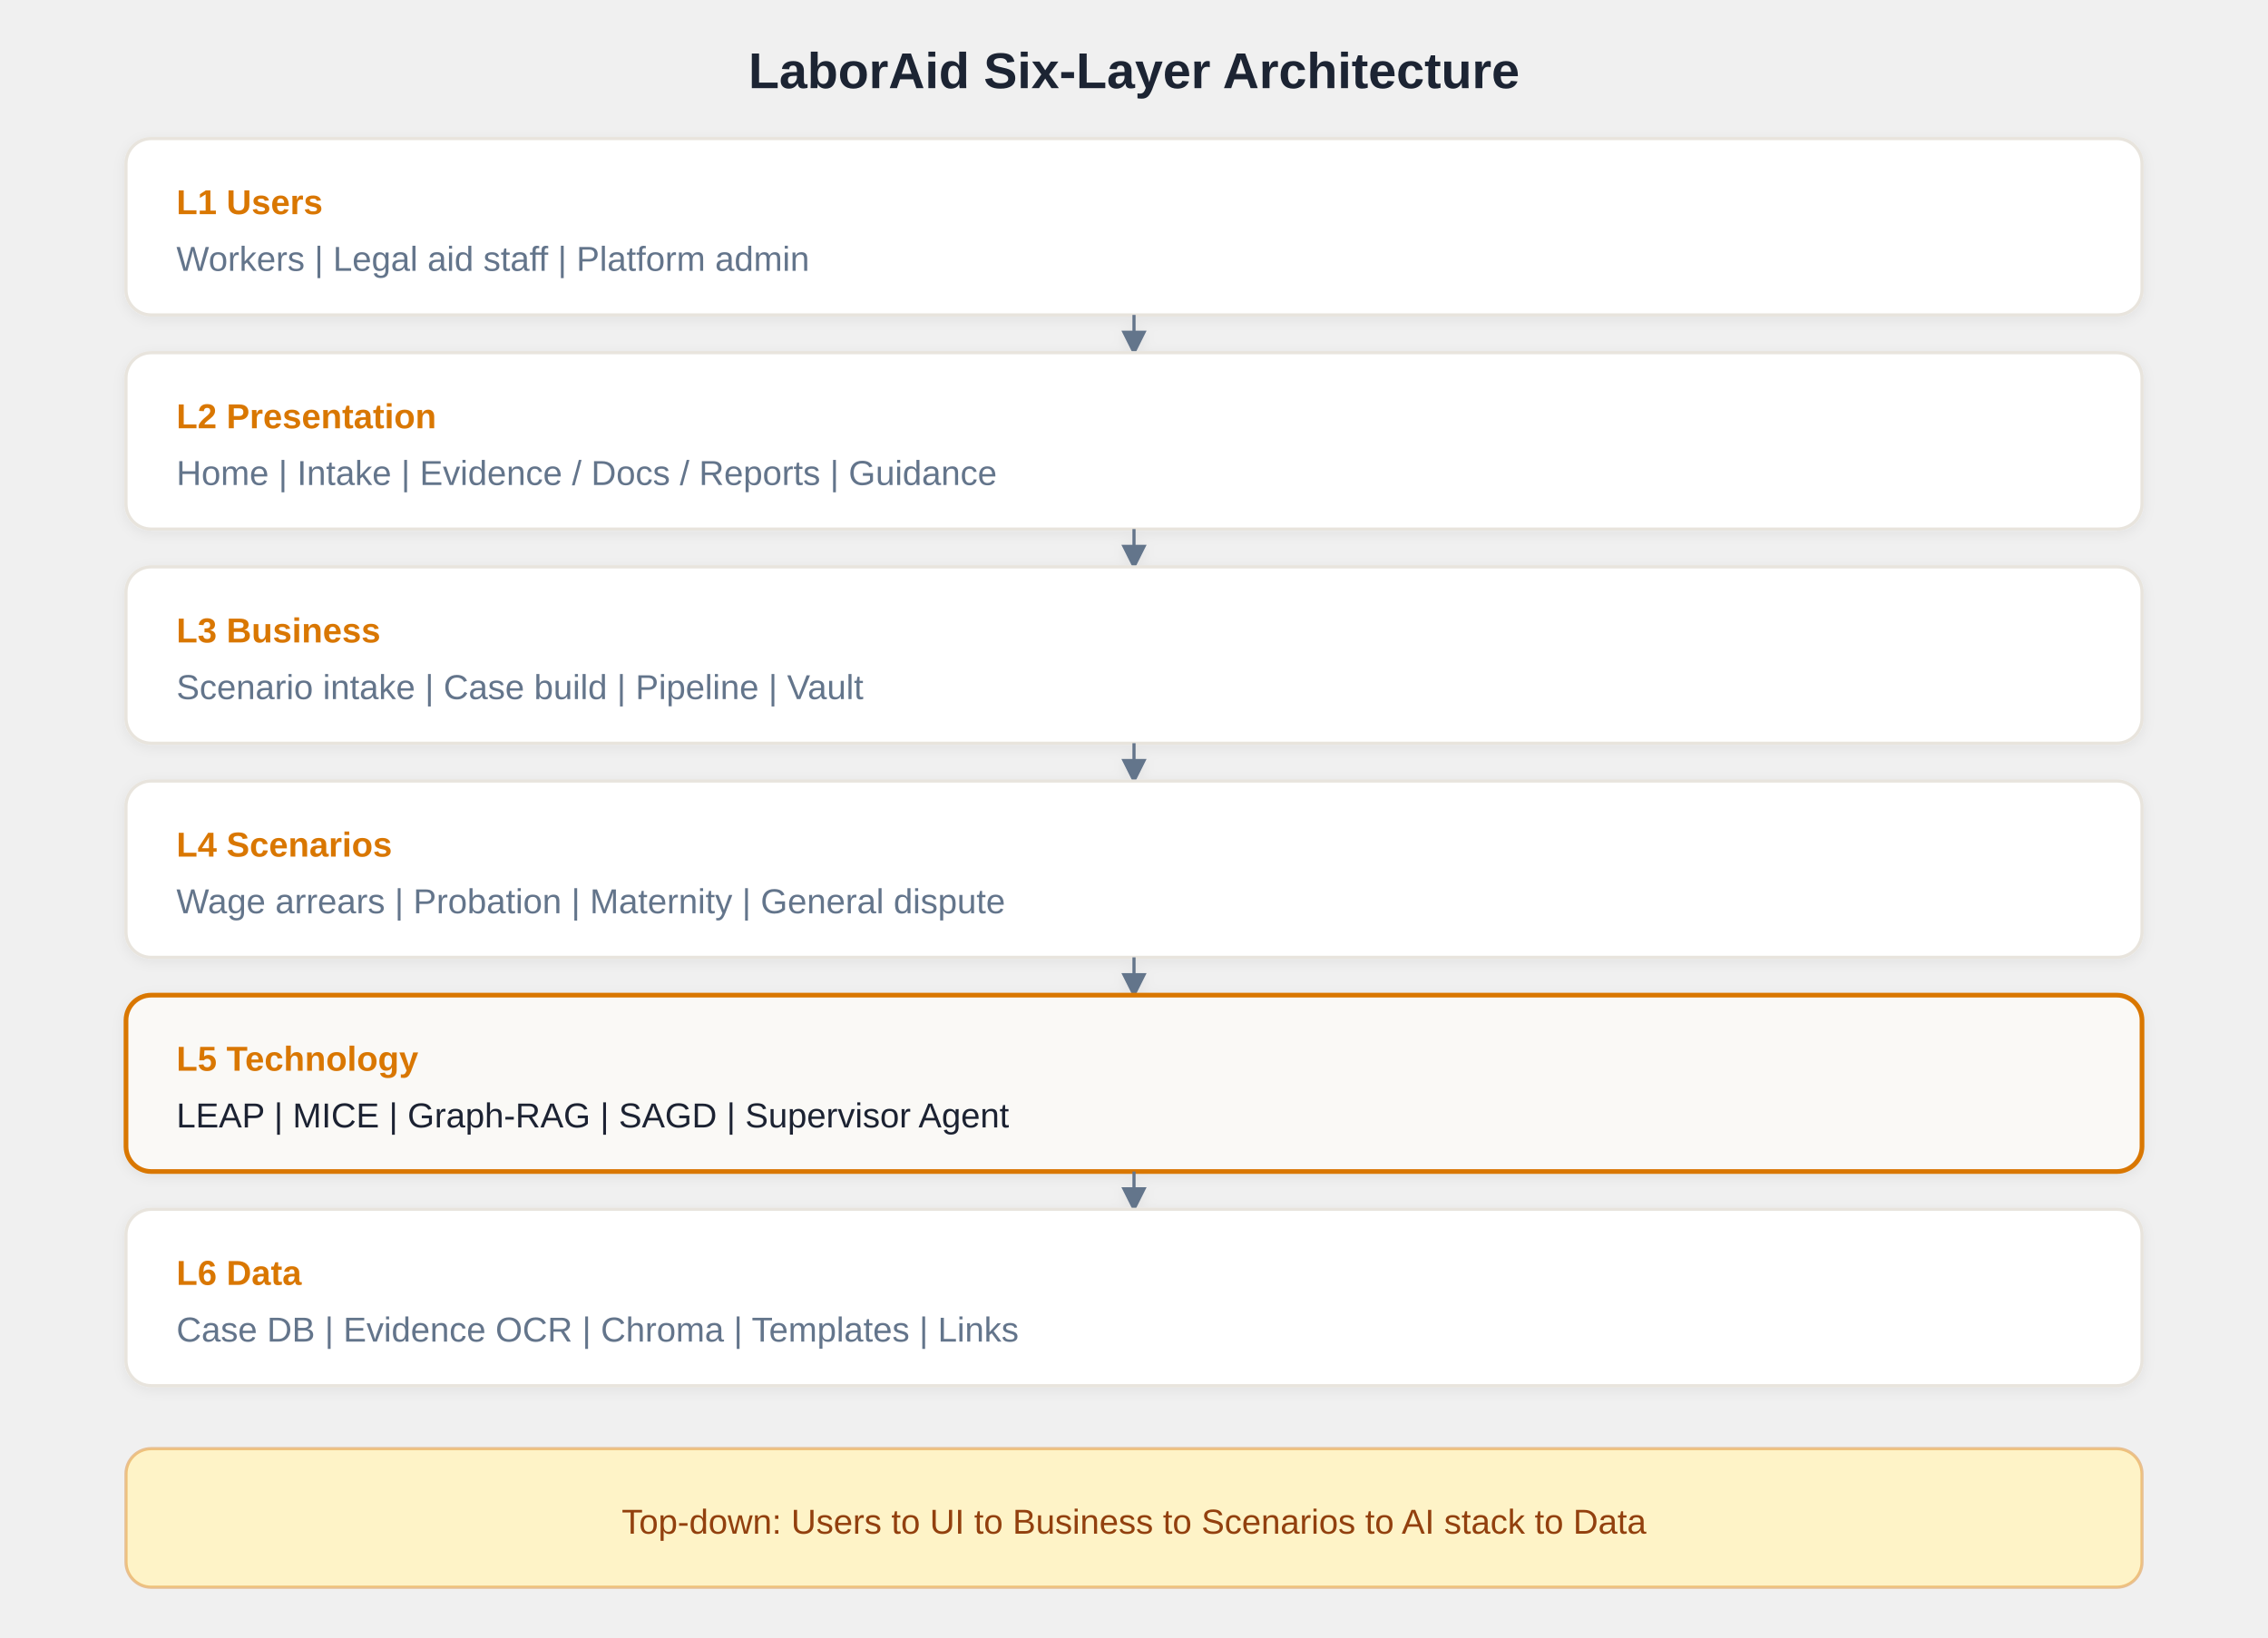
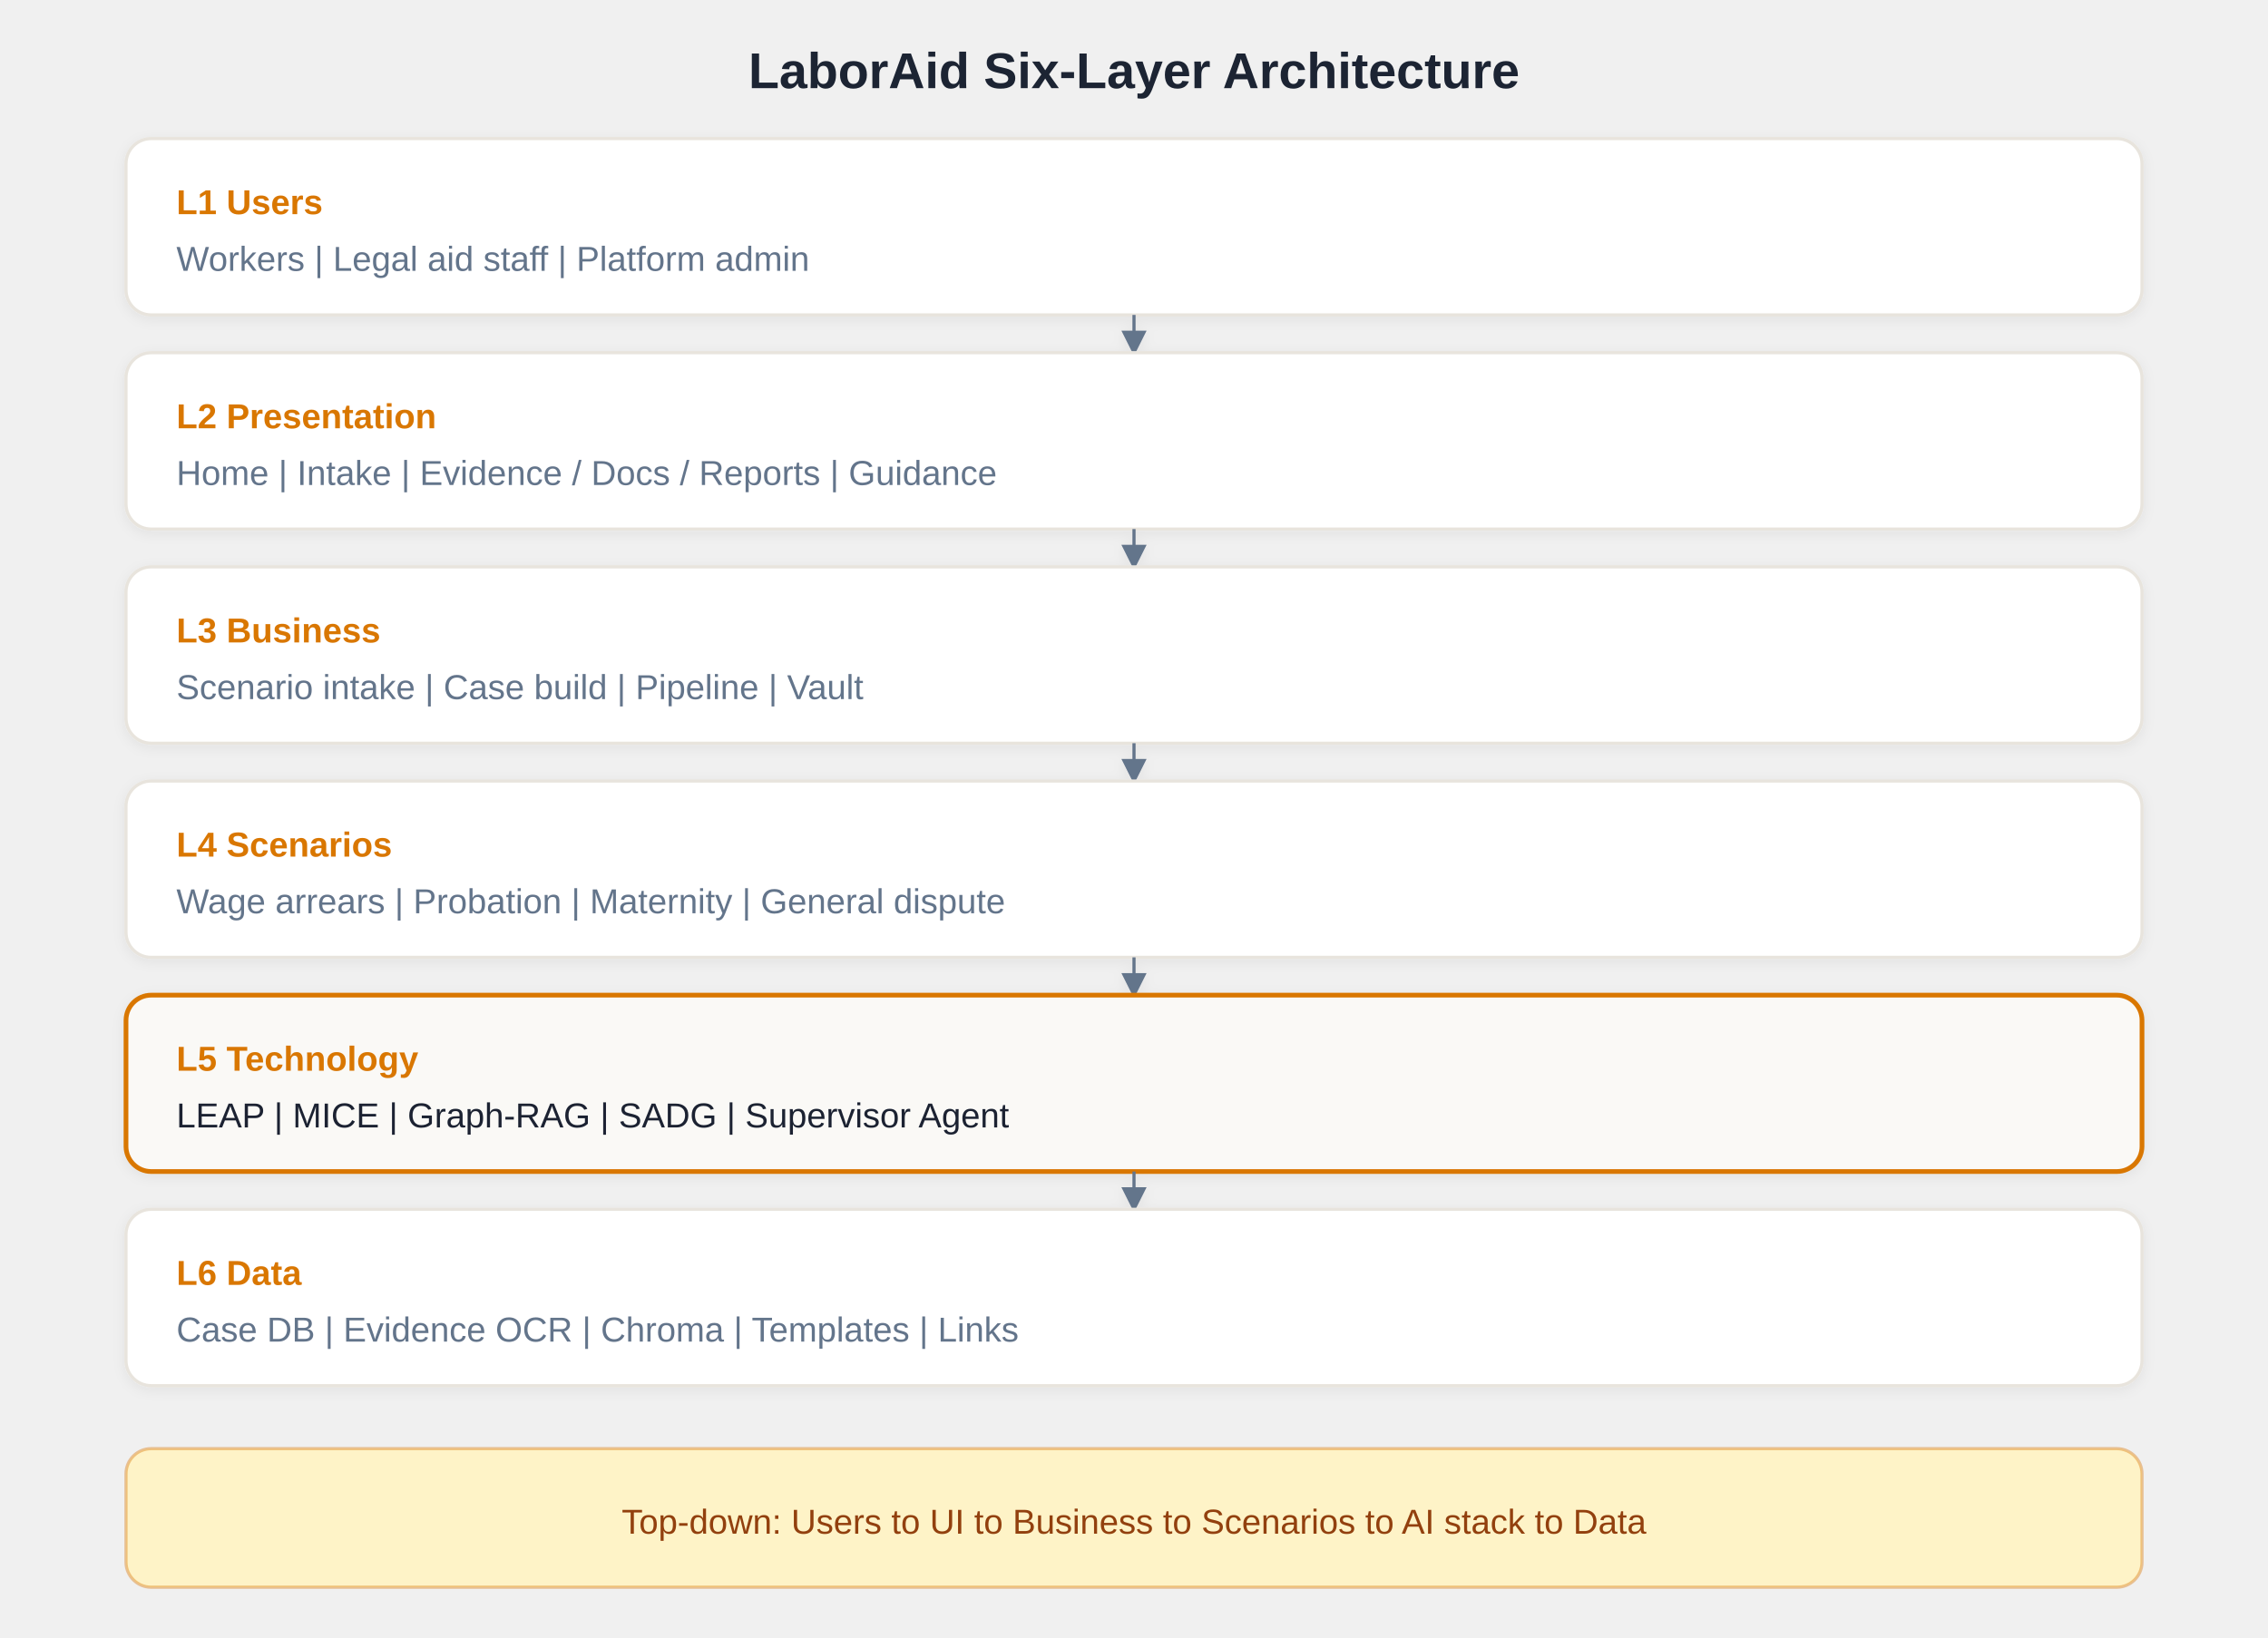
<svg xmlns="http://www.w3.org/2000/svg" viewBox="0 0 720 520" fill="none">
  <defs>
    <marker id="a" markerWidth="8" markerHeight="8" refX="7" refY="4" orient="auto">
      <path d="M0 0 L8 4 L0 8 Z" fill="#64748B" />
    </marker>
    <filter id="sh">
      <feDropShadow dx="0" dy="1" stdDeviation="2" flood-color="#1C2433" flood-opacity="0.06" />
    </filter>
  </defs>
  <text x="360" y="28" text-anchor="middle" font-family="Arial,sans-serif" font-size="16" font-weight="700" fill="#1C2433">LaborAid Six-Layer Architecture</text>
  <g filter="url(#sh)" font-family="Arial,sans-serif">
    <rect x="40" y="44" width="640" height="56" rx="8" fill="#FFF" stroke="#E8E4DD" />
    <text x="56" y="68" font-size="11" font-weight="700" fill="#D97706">L1 Users</text>
    <text x="56" y="86" font-size="11" fill="#64748B">Workers | Legal aid staff | Platform admin</text>
    <line x1="360" y1="100" x2="360" y2="112" stroke="#64748B" marker-end="url(#a)" />
    <rect x="40" y="112" width="640" height="56" rx="8" fill="#FFF" stroke="#E8E4DD" />
    <text x="56" y="136" font-size="11" font-weight="700" fill="#D97706">L2 Presentation</text>
    <text x="56" y="154" font-size="11" fill="#64748B">Home | Intake | Evidence / Docs / Reports | Guidance</text>
    <line x1="360" y1="168" x2="360" y2="180" stroke="#64748B" marker-end="url(#a)" />
    <rect x="40" y="180" width="640" height="56" rx="8" fill="#FFF" stroke="#E8E4DD" />
    <text x="56" y="204" font-size="11" font-weight="700" fill="#D97706">L3 Business</text>
    <text x="56" y="222" font-size="11" fill="#64748B">Scenario intake | Case build | Pipeline | Vault</text>
    <line x1="360" y1="236" x2="360" y2="248" stroke="#64748B" marker-end="url(#a)" />
    <rect x="40" y="248" width="640" height="56" rx="8" fill="#FFF" stroke="#E8E4DD" />
    <text x="56" y="272" font-size="11" font-weight="700" fill="#D97706">L4 Scenarios</text>
    <text x="56" y="290" font-size="11" fill="#64748B">Wage arrears | Probation | Maternity | General dispute</text>
    <line x1="360" y1="304" x2="360" y2="316" stroke="#64748B" marker-end="url(#a)" />
    <rect x="40" y="316" width="640" height="56" rx="8" fill="#FAF9F6" stroke="#D97706" stroke-width="1.5" />
    <text x="56" y="340" font-size="11" font-weight="700" fill="#D97706">L5 Technology</text>
-     <text x="56" y="358" font-size="11" fill="#1C2433">LEAP | MICE | Graph-RAG | SAGD | Supervisor Agent</text>
+     <text x="56" y="358" font-size="11" fill="#1C2433">LEAP | MICE | Graph-RAG | SADG | Supervisor Agent</text>
    <line x1="360" y1="372" x2="360" y2="384" stroke="#64748B" marker-end="url(#a)" />
    <rect x="40" y="384" width="640" height="56" rx="8" fill="#FFF" stroke="#E8E4DD" />
    <text x="56" y="408" font-size="11" font-weight="700" fill="#D97706">L6 Data</text>
    <text x="56" y="426" font-size="11" fill="#64748B">Case DB | Evidence OCR | Chroma | Templates | Links</text>
  </g>
  <rect x="40" y="460" width="640" height="44" rx="8" fill="#FEF3C7" stroke="#D97706" stroke-opacity="0.4" />
  <text x="360" y="487" text-anchor="middle" font-family="Arial,sans-serif" font-size="11" fill="#92400E">Top-down: Users to UI to Business to Scenarios to AI stack to Data</text>
</svg>
